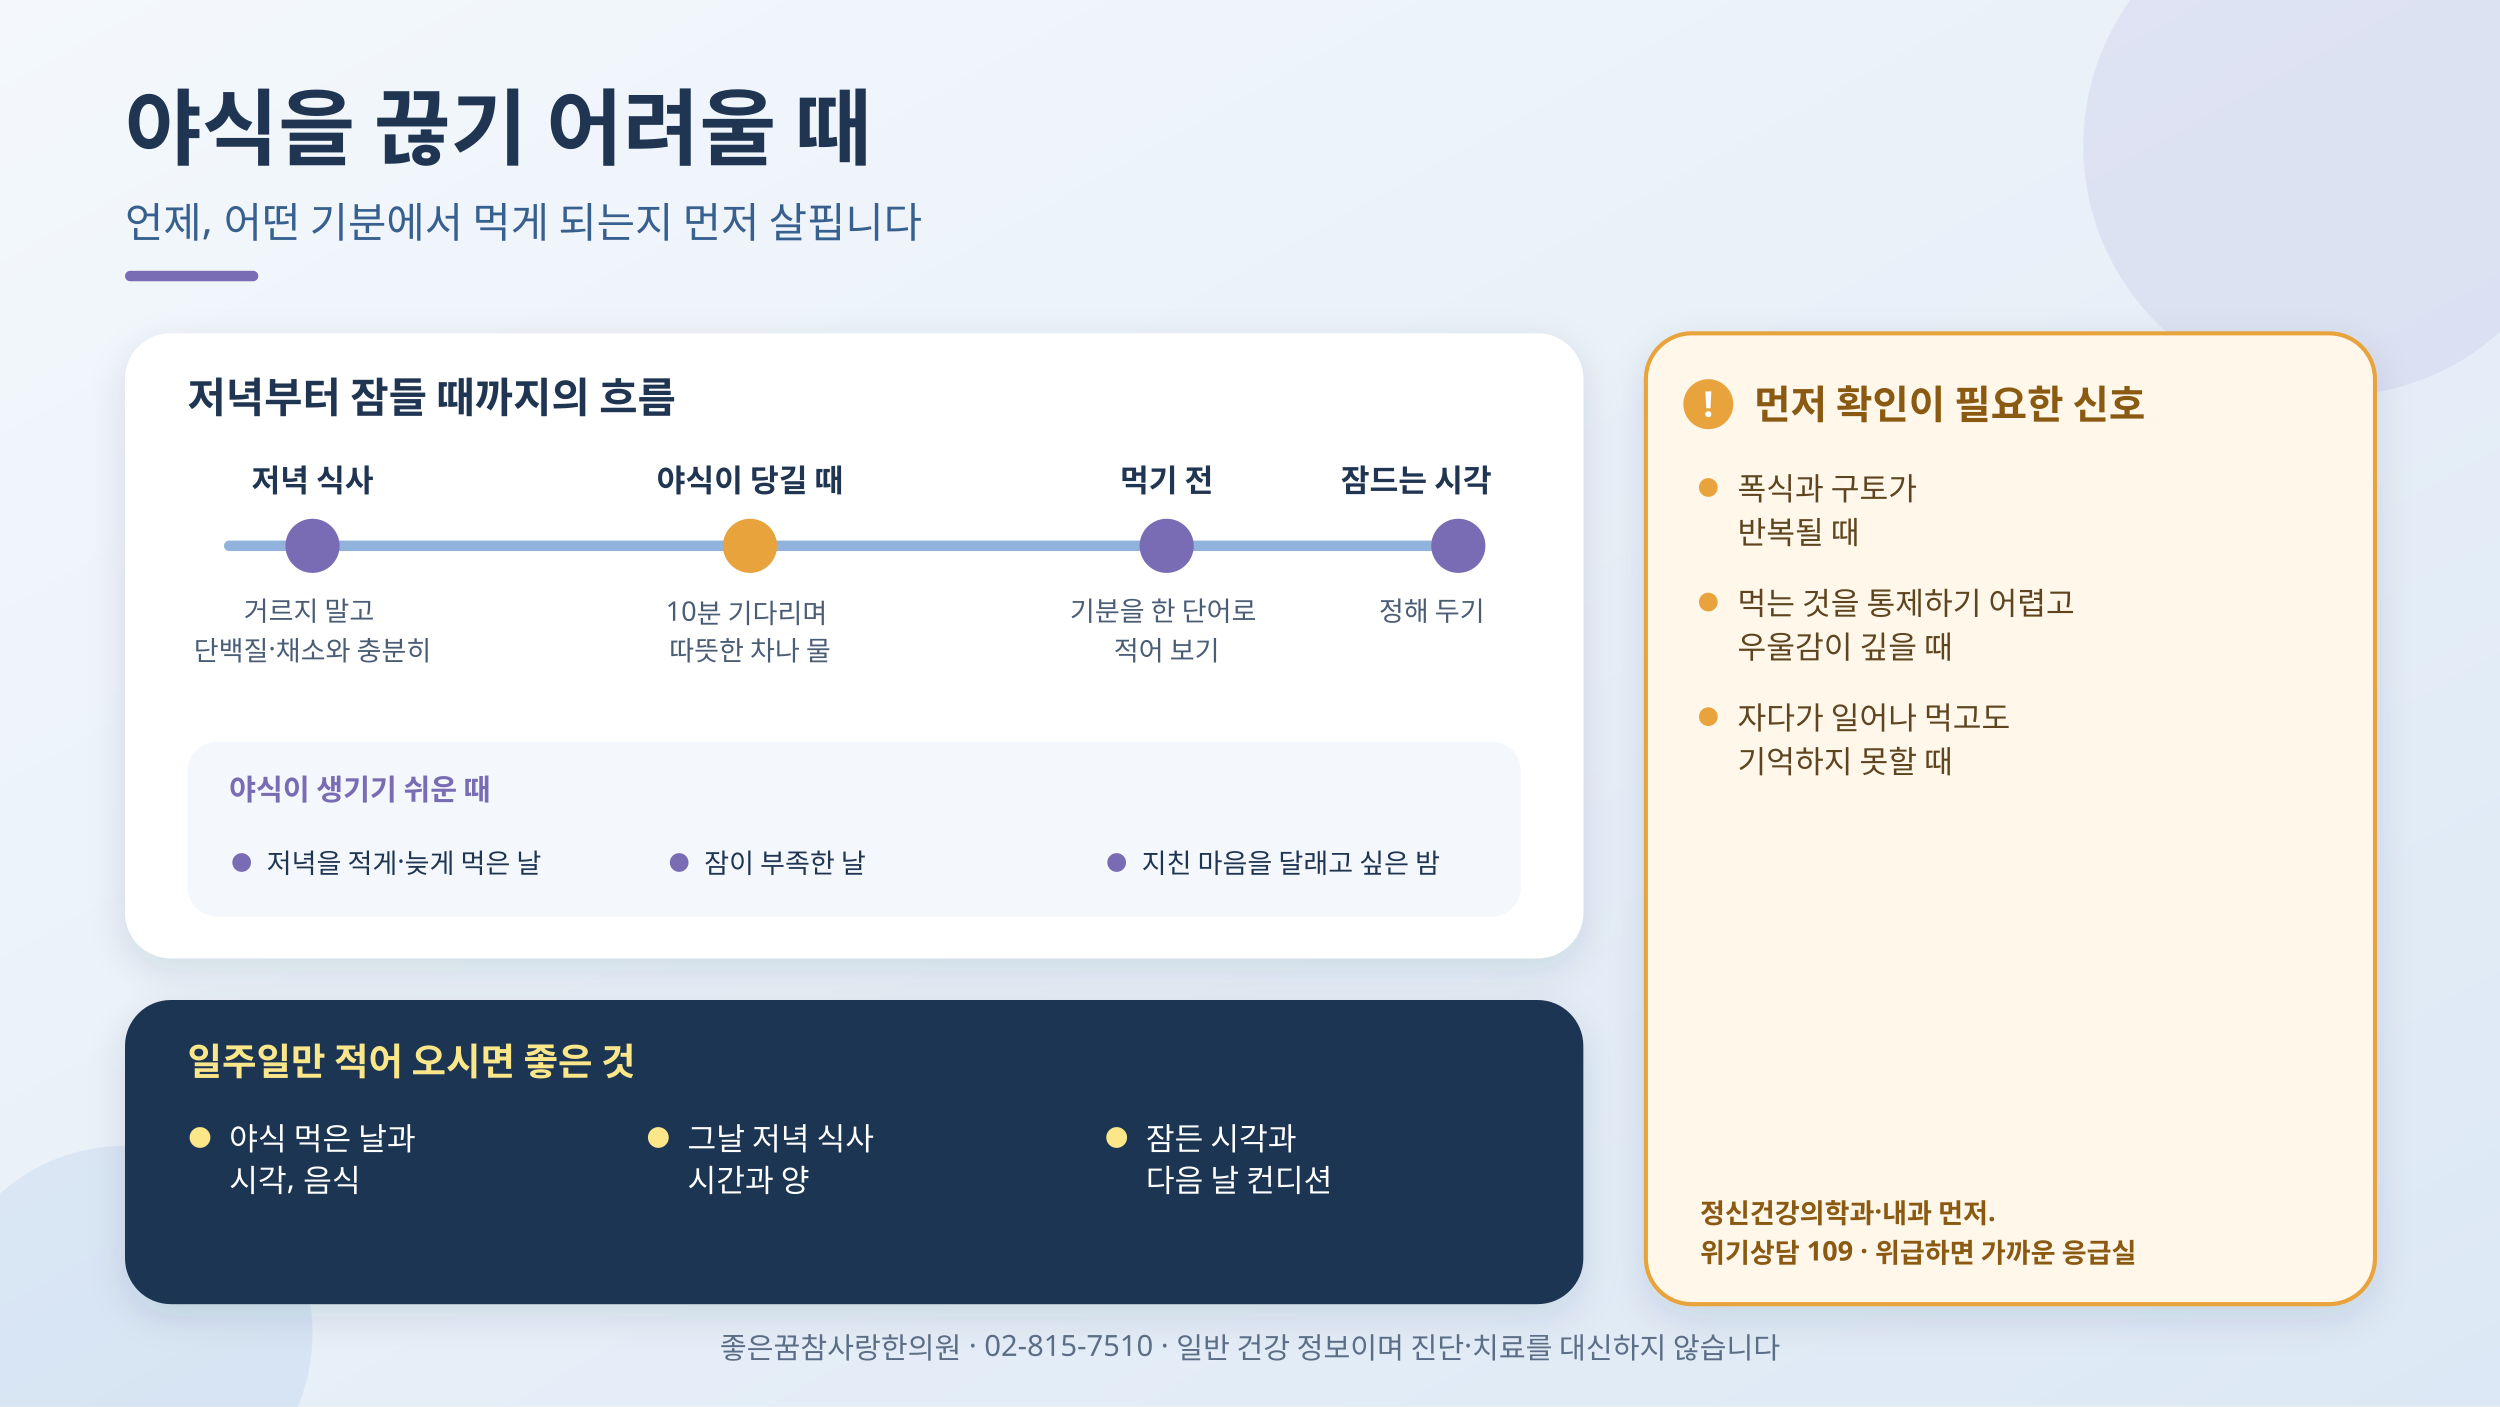
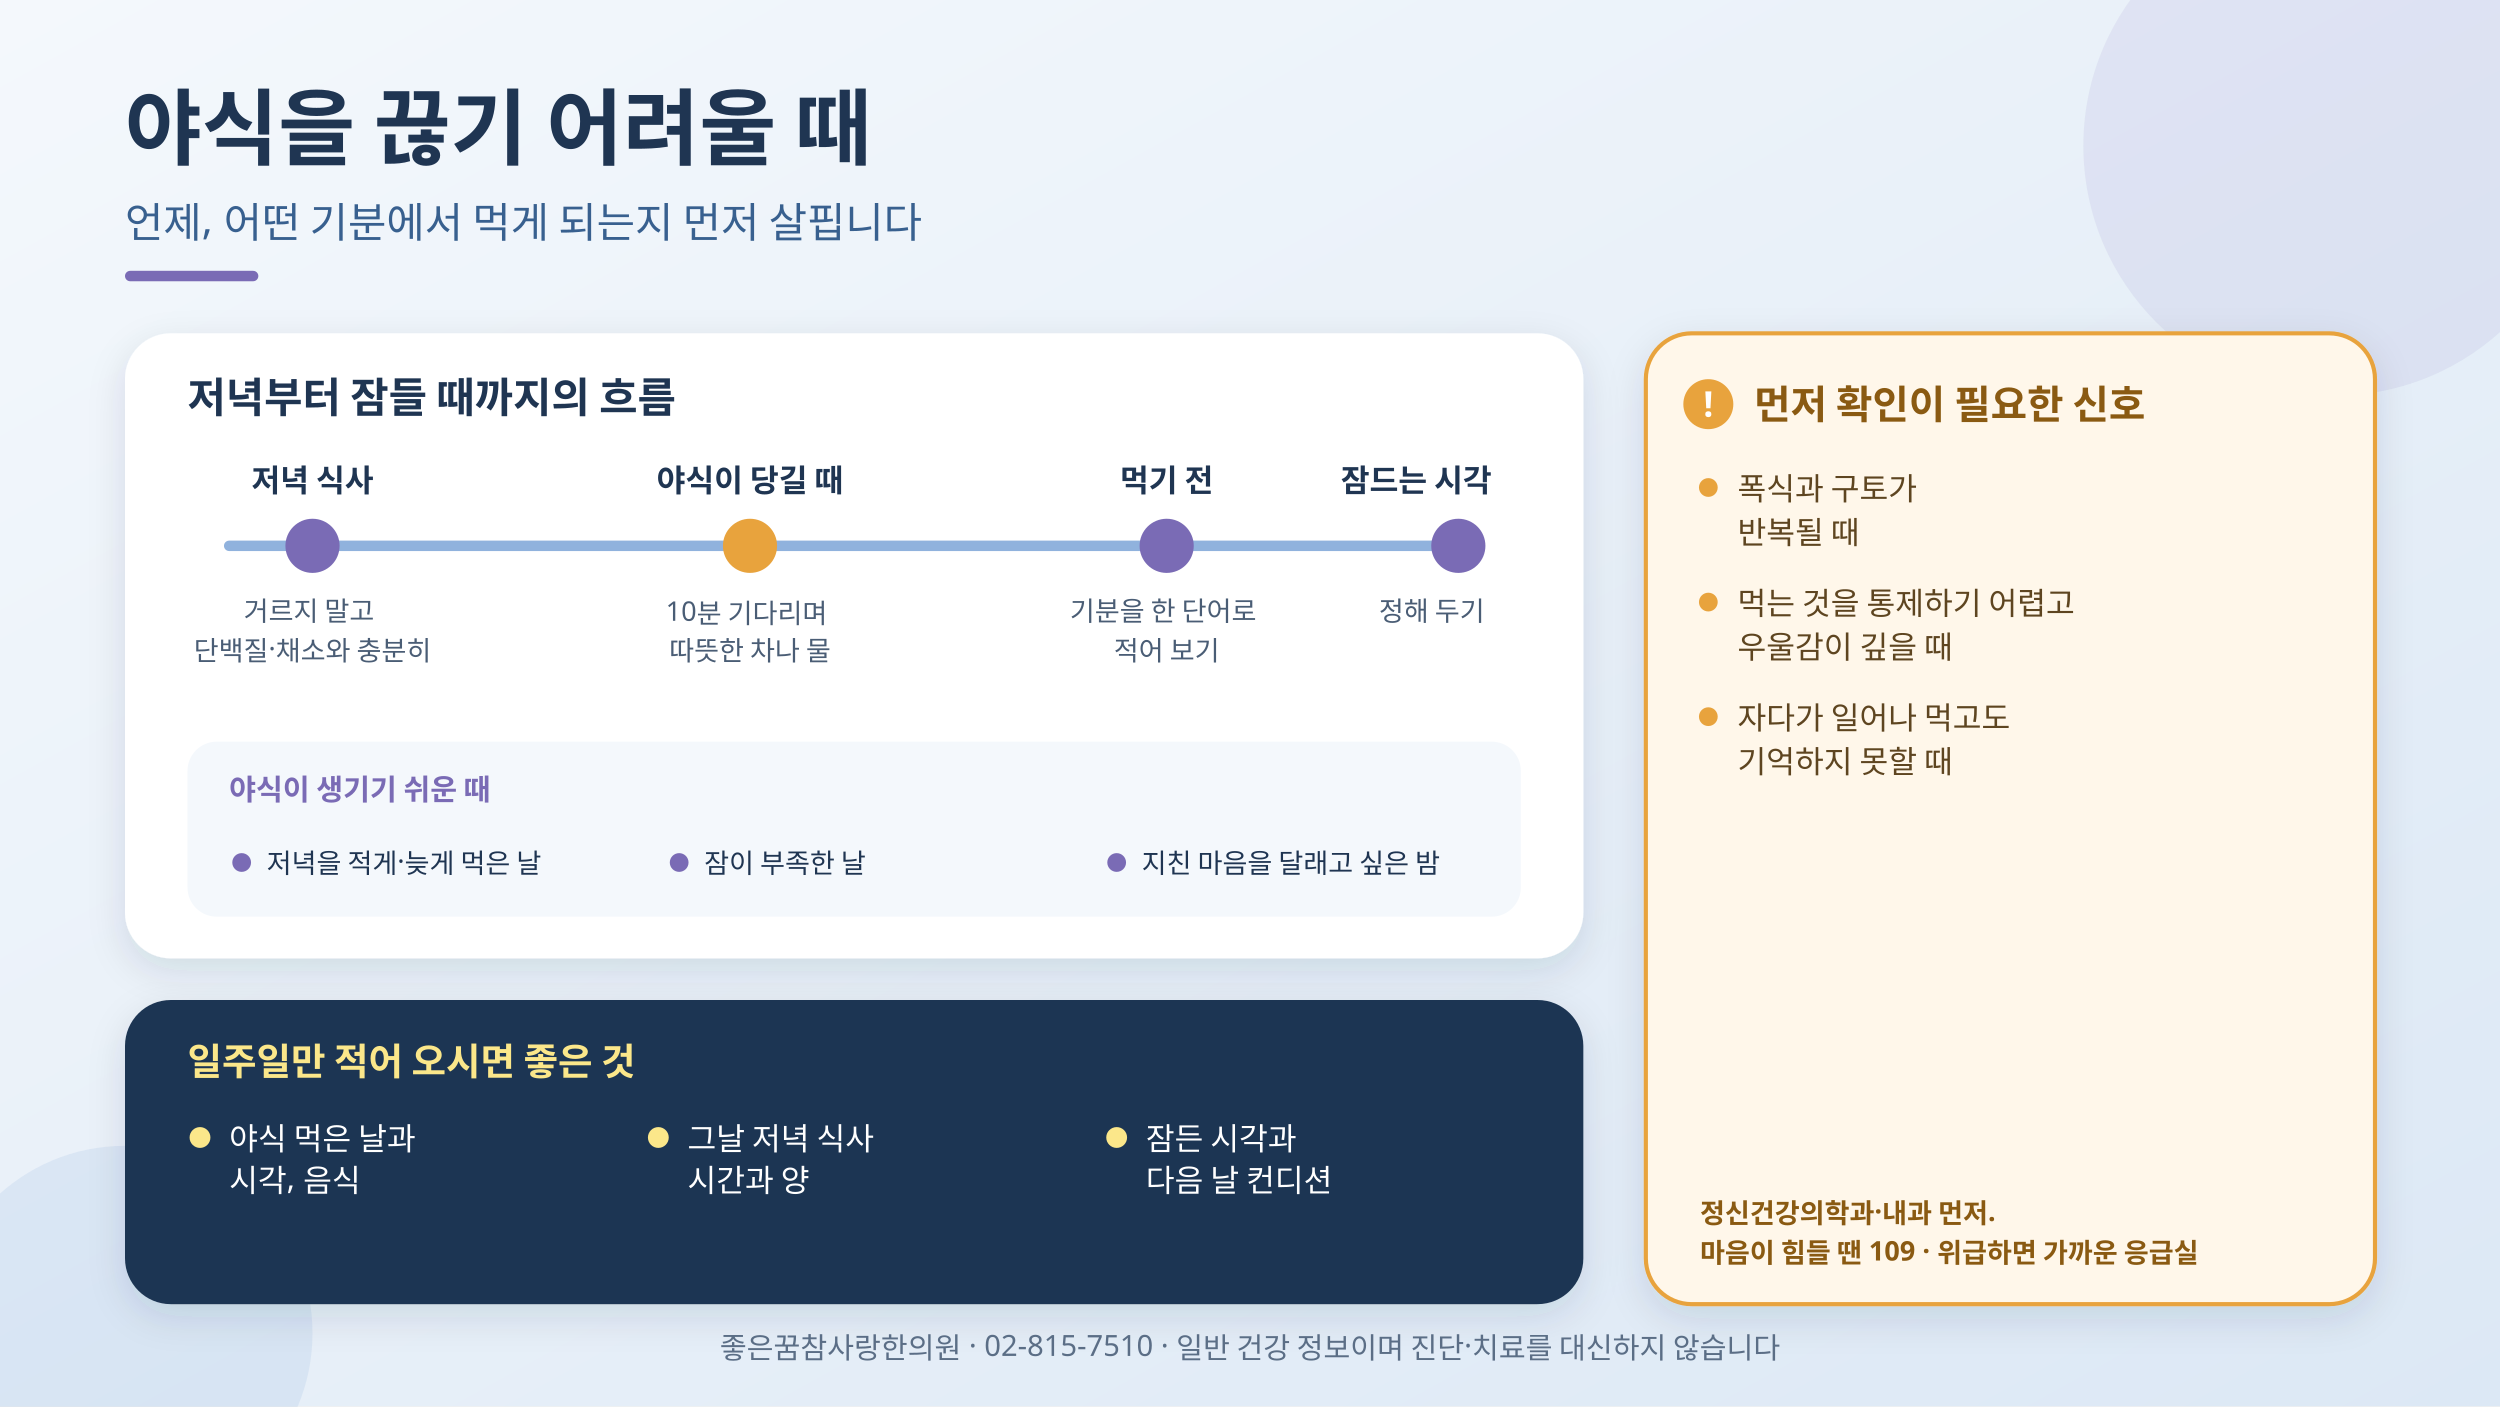
<svg xmlns="http://www.w3.org/2000/svg" viewBox="0 0 1200 675" width="1200" height="675">
  <defs>
    <linearGradient id="bg" x1="0" y1="0" x2="1" y2="1">
      <stop offset="0" stop-color="#F4F8FC" />
      <stop offset="1" stop-color="#DCE8F5" />
    </linearGradient>
    <filter id="sh" x="-10%" y="-10%" width="120%" height="130%">
      <feDropShadow dx="0" dy="6" stdDeviation="9" flood-color="#1F3552" flood-opacity="0.12" />
    </filter>
  </defs>
  <rect width="1200" height="675" fill="url(#bg)" />
  <circle cx="1120" cy="70" r="120" fill="#7A6BB5" opacity="0.10" />
  <circle cx="60" cy="640" r="90" fill="#90B2DD" opacity="0.18" />
  <text x="60" y="76" font-family="'Nanum Myeongjo','Noto Serif KR','Malgun Gothic',serif" font-size="40" font-weight="800" fill="#1F3552" text-anchor="start">
    <tspan x="60" dy="0">야식을 끊기 어려울 때</tspan>
  </text>
  <text x="60" y="114" font-family="'Noto Sans KR','Malgun Gothic','Apple SD Gothic Neo',sans-serif" font-size="20" font-weight="400" fill="#38608F" text-anchor="start">
    <tspan x="60" dy="0">언제, 어떤 기분에서 먹게 되는지 먼저 살핍니다</tspan>
  </text>
  <rect x="60" y="130" width="64" height="5" rx="2.5" fill="#7A6BB5" />
  <rect x="60" y="160" width="700" height="300" rx="22" fill="#FFFFFF" filter="url(#sh)" />
  <text x="90" y="198" font-family="'Noto Sans KR','Malgun Gothic','Apple SD Gothic Neo',sans-serif" font-size="20" font-weight="800" fill="#1F3552" text-anchor="start">
    <tspan x="90" dy="0">저녁부터 잠들 때까지의 흐름</tspan>
  </text>
  <path d="M110 262 H710" stroke="#90B2DD" stroke-width="5" stroke-linecap="round" />
  <circle cx="150" cy="262" r="13" fill="#7A6BB5" />
  <text x="150" y="236" font-family="'Noto Sans KR','Malgun Gothic','Apple SD Gothic Neo',sans-serif" font-size="15" font-weight="800" fill="#1F3552" text-anchor="middle">
    <tspan x="150" dy="0">저녁 식사</tspan>
  </text>
  <text x="150" y="298" font-family="'Noto Sans KR','Malgun Gothic','Apple SD Gothic Neo',sans-serif" font-size="13" font-weight="500" fill="#4A5D75" text-anchor="middle">
    <tspan x="150" dy="0">거르지 말고</tspan>
    <tspan x="150" dy="19">단백질·채소와 충분히</tspan>
  </text>
  <circle cx="360" cy="262" r="13" fill="#E8A33D" />
  <text x="360" y="236" font-family="'Noto Sans KR','Malgun Gothic','Apple SD Gothic Neo',sans-serif" font-size="15" font-weight="800" fill="#1F3552" text-anchor="middle">
    <tspan x="360" dy="0">야식이 당길 때</tspan>
  </text>
  <text x="360" y="298" font-family="'Noto Sans KR','Malgun Gothic','Apple SD Gothic Neo',sans-serif" font-size="13" font-weight="500" fill="#4A5D75" text-anchor="middle">
    <tspan x="360" dy="0">10분 기다리며</tspan>
    <tspan x="360" dy="19">따뜻한 차나 물</tspan>
  </text>
  <circle cx="560" cy="262" r="13" fill="#7A6BB5" />
  <text x="560" y="236" font-family="'Noto Sans KR','Malgun Gothic','Apple SD Gothic Neo',sans-serif" font-size="15" font-weight="800" fill="#1F3552" text-anchor="middle">
    <tspan x="560" dy="0">먹기 전</tspan>
  </text>
  <text x="560" y="298" font-family="'Noto Sans KR','Malgun Gothic','Apple SD Gothic Neo',sans-serif" font-size="13" font-weight="500" fill="#4A5D75" text-anchor="middle">
    <tspan x="560" dy="0">기분을 한 단어로</tspan>
    <tspan x="560" dy="19">적어 보기</tspan>
  </text>
  <circle cx="700" cy="262" r="13" fill="#7A6BB5" />
  <text x="716" y="236" font-family="'Noto Sans KR','Malgun Gothic','Apple SD Gothic Neo',sans-serif" font-size="15" font-weight="800" fill="#1F3552" text-anchor="end">
    <tspan x="716" dy="0">잠드는 시각</tspan>
  </text>
  <text x="716" y="298" font-family="'Noto Sans KR','Malgun Gothic','Apple SD Gothic Neo',sans-serif" font-size="13" font-weight="500" fill="#4A5D75" text-anchor="end">
    <tspan x="716" dy="0">정해 두기</tspan>
    <tspan x="716" dy="19" />
  </text>
  <rect x="90" y="356" width="640" height="84" rx="14" fill="#F4F8FC" />
  <text x="110" y="384" font-family="'Noto Sans KR','Malgun Gothic','Apple SD Gothic Neo',sans-serif" font-size="14" font-weight="800" fill="#7A6BB5" text-anchor="start">
    <tspan x="110" dy="0">야식이 생기기 쉬운 때</tspan>
  </text>
  <circle cx="116" cy="414" r="4.5" fill="#7A6BB5" />
  <text x="128" y="419" font-family="'Noto Sans KR','Malgun Gothic','Apple SD Gothic Neo',sans-serif" font-size="13" font-weight="500" fill="#1F3552" text-anchor="start">
    <tspan x="128" dy="0">저녁을 적게·늦게 먹은 날</tspan>
  </text>
  <circle cx="326" cy="414" r="4.5" fill="#7A6BB5" />
  <text x="338" y="419" font-family="'Noto Sans KR','Malgun Gothic','Apple SD Gothic Neo',sans-serif" font-size="13" font-weight="500" fill="#1F3552" text-anchor="start">
    <tspan x="338" dy="0">잠이 부족한 날</tspan>
  </text>
  <circle cx="536" cy="414" r="4.5" fill="#7A6BB5" />
  <text x="548" y="419" font-family="'Noto Sans KR','Malgun Gothic','Apple SD Gothic Neo',sans-serif" font-size="13" font-weight="500" fill="#1F3552" text-anchor="start">
    <tspan x="548" dy="0">지친 마음을 달래고 싶은 밤</tspan>
  </text>
  <rect x="60" y="480" width="700" height="146" rx="22" fill="#1F3552" filter="url(#sh)" />
  <text x="90" y="516" font-family="'Noto Sans KR','Malgun Gothic','Apple SD Gothic Neo',sans-serif" font-size="18" font-weight="800" fill="#FBE78A" text-anchor="start">
    <tspan x="90" dy="0">일주일만 적어 오시면 좋은 것</tspan>
  </text>
  <circle cx="96.0" cy="546" r="5" fill="#FBE78A" />
  <text x="110.0" y="552" font-family="'Noto Sans KR','Malgun Gothic','Apple SD Gothic Neo',sans-serif" font-size="15" font-weight="500" fill="#FFFFFF" text-anchor="start">
    <tspan x="110.0" dy="0">야식 먹은 날과</tspan>
    <tspan x="110.0" dy="20">시각, 음식</tspan>
  </text>
  <circle cx="316.0" cy="546" r="5" fill="#FBE78A" />
  <text x="330.0" y="552" font-family="'Noto Sans KR','Malgun Gothic','Apple SD Gothic Neo',sans-serif" font-size="15" font-weight="500" fill="#FFFFFF" text-anchor="start">
    <tspan x="330.0" dy="0">그날 저녁 식사</tspan>
    <tspan x="330.0" dy="20">시간과 양</tspan>
  </text>
  <circle cx="536.0" cy="546" r="5" fill="#FBE78A" />
  <text x="550.0" y="552" font-family="'Noto Sans KR','Malgun Gothic','Apple SD Gothic Neo',sans-serif" font-size="15" font-weight="500" fill="#FFFFFF" text-anchor="start">
    <tspan x="550.0" dy="0">잠든 시각과</tspan>
    <tspan x="550.0" dy="20">다음 날 컨디션</tspan>
  </text>
  <rect x="790" y="160" width="350" height="466" rx="22" fill="#FFF7EA" stroke="#E8A33D" stroke-width="2" filter="url(#sh)" />
  <circle cx="820" cy="194" r="12" fill="#E8A33D" />
  <text x="820" y="200" font-family="'Noto Sans KR','Malgun Gothic','Apple SD Gothic Neo',sans-serif" font-size="17" font-weight="800" fill="#FFFFFF" text-anchor="middle">
    <tspan x="820" dy="0">!</tspan>
  </text>
  <text x="842" y="201" font-family="'Noto Sans KR','Malgun Gothic','Apple SD Gothic Neo',sans-serif" font-size="19" font-weight="800" fill="#8A5A12" text-anchor="start">
    <tspan x="842" dy="0">먼저 확인이 필요한 신호</tspan>
  </text>
  <circle cx="820" cy="234" r="4.5" fill="#E8A33D" />
  <text x="834" y="240" font-family="'Noto Sans KR','Malgun Gothic','Apple SD Gothic Neo',sans-serif" font-size="15" font-weight="500" fill="#5E4520" text-anchor="start">
    <tspan x="834" dy="0">폭식과 구토가</tspan>
    <tspan x="834" dy="21">반복될 때</tspan>
  </text>
  <circle cx="820" cy="289" r="4.5" fill="#E8A33D" />
  <text x="834" y="295" font-family="'Noto Sans KR','Malgun Gothic','Apple SD Gothic Neo',sans-serif" font-size="15" font-weight="500" fill="#5E4520" text-anchor="start">
    <tspan x="834" dy="0">먹는 것을 통제하기 어렵고</tspan>
    <tspan x="834" dy="21">우울감이 깊을 때</tspan>
  </text>
  <circle cx="820" cy="344" r="4.5" fill="#E8A33D" />
  <text x="834" y="350" font-family="'Noto Sans KR','Malgun Gothic','Apple SD Gothic Neo',sans-serif" font-size="15" font-weight="500" fill="#5E4520" text-anchor="start">
    <tspan x="834" dy="0">자다가 일어나 먹고도</tspan>
    <tspan x="834" dy="21">기억하지 못할 때</tspan>
  </text>
  <text x="816" y="587" font-family="'Noto Sans KR','Malgun Gothic','Apple SD Gothic Neo',sans-serif" font-size="13" font-weight="700" fill="#8A5A12" text-anchor="start">
    <tspan x="816" dy="0">정신건강의학과·내과 먼저.</tspan>
-     <tspan x="816" dy="19">위기상담 109 · 위급하면 가까운 응급실</tspan>
+     <tspan x="816" dy="19">마음이 힘들 땐 109 · 위급하면 가까운 응급실</tspan>
  </text>
  <text x="600" y="652" font-family="'Noto Sans KR','Malgun Gothic','Apple SD Gothic Neo',sans-serif" font-size="14" font-weight="400" fill="#5B6E86" text-anchor="middle">
    <tspan x="600" dy="0">좋은꿈참사랑한의원 · 02-815-7510 · 일반 건강 정보이며 진단·치료를 대신하지 않습니다</tspan>
  </text>
</svg>
